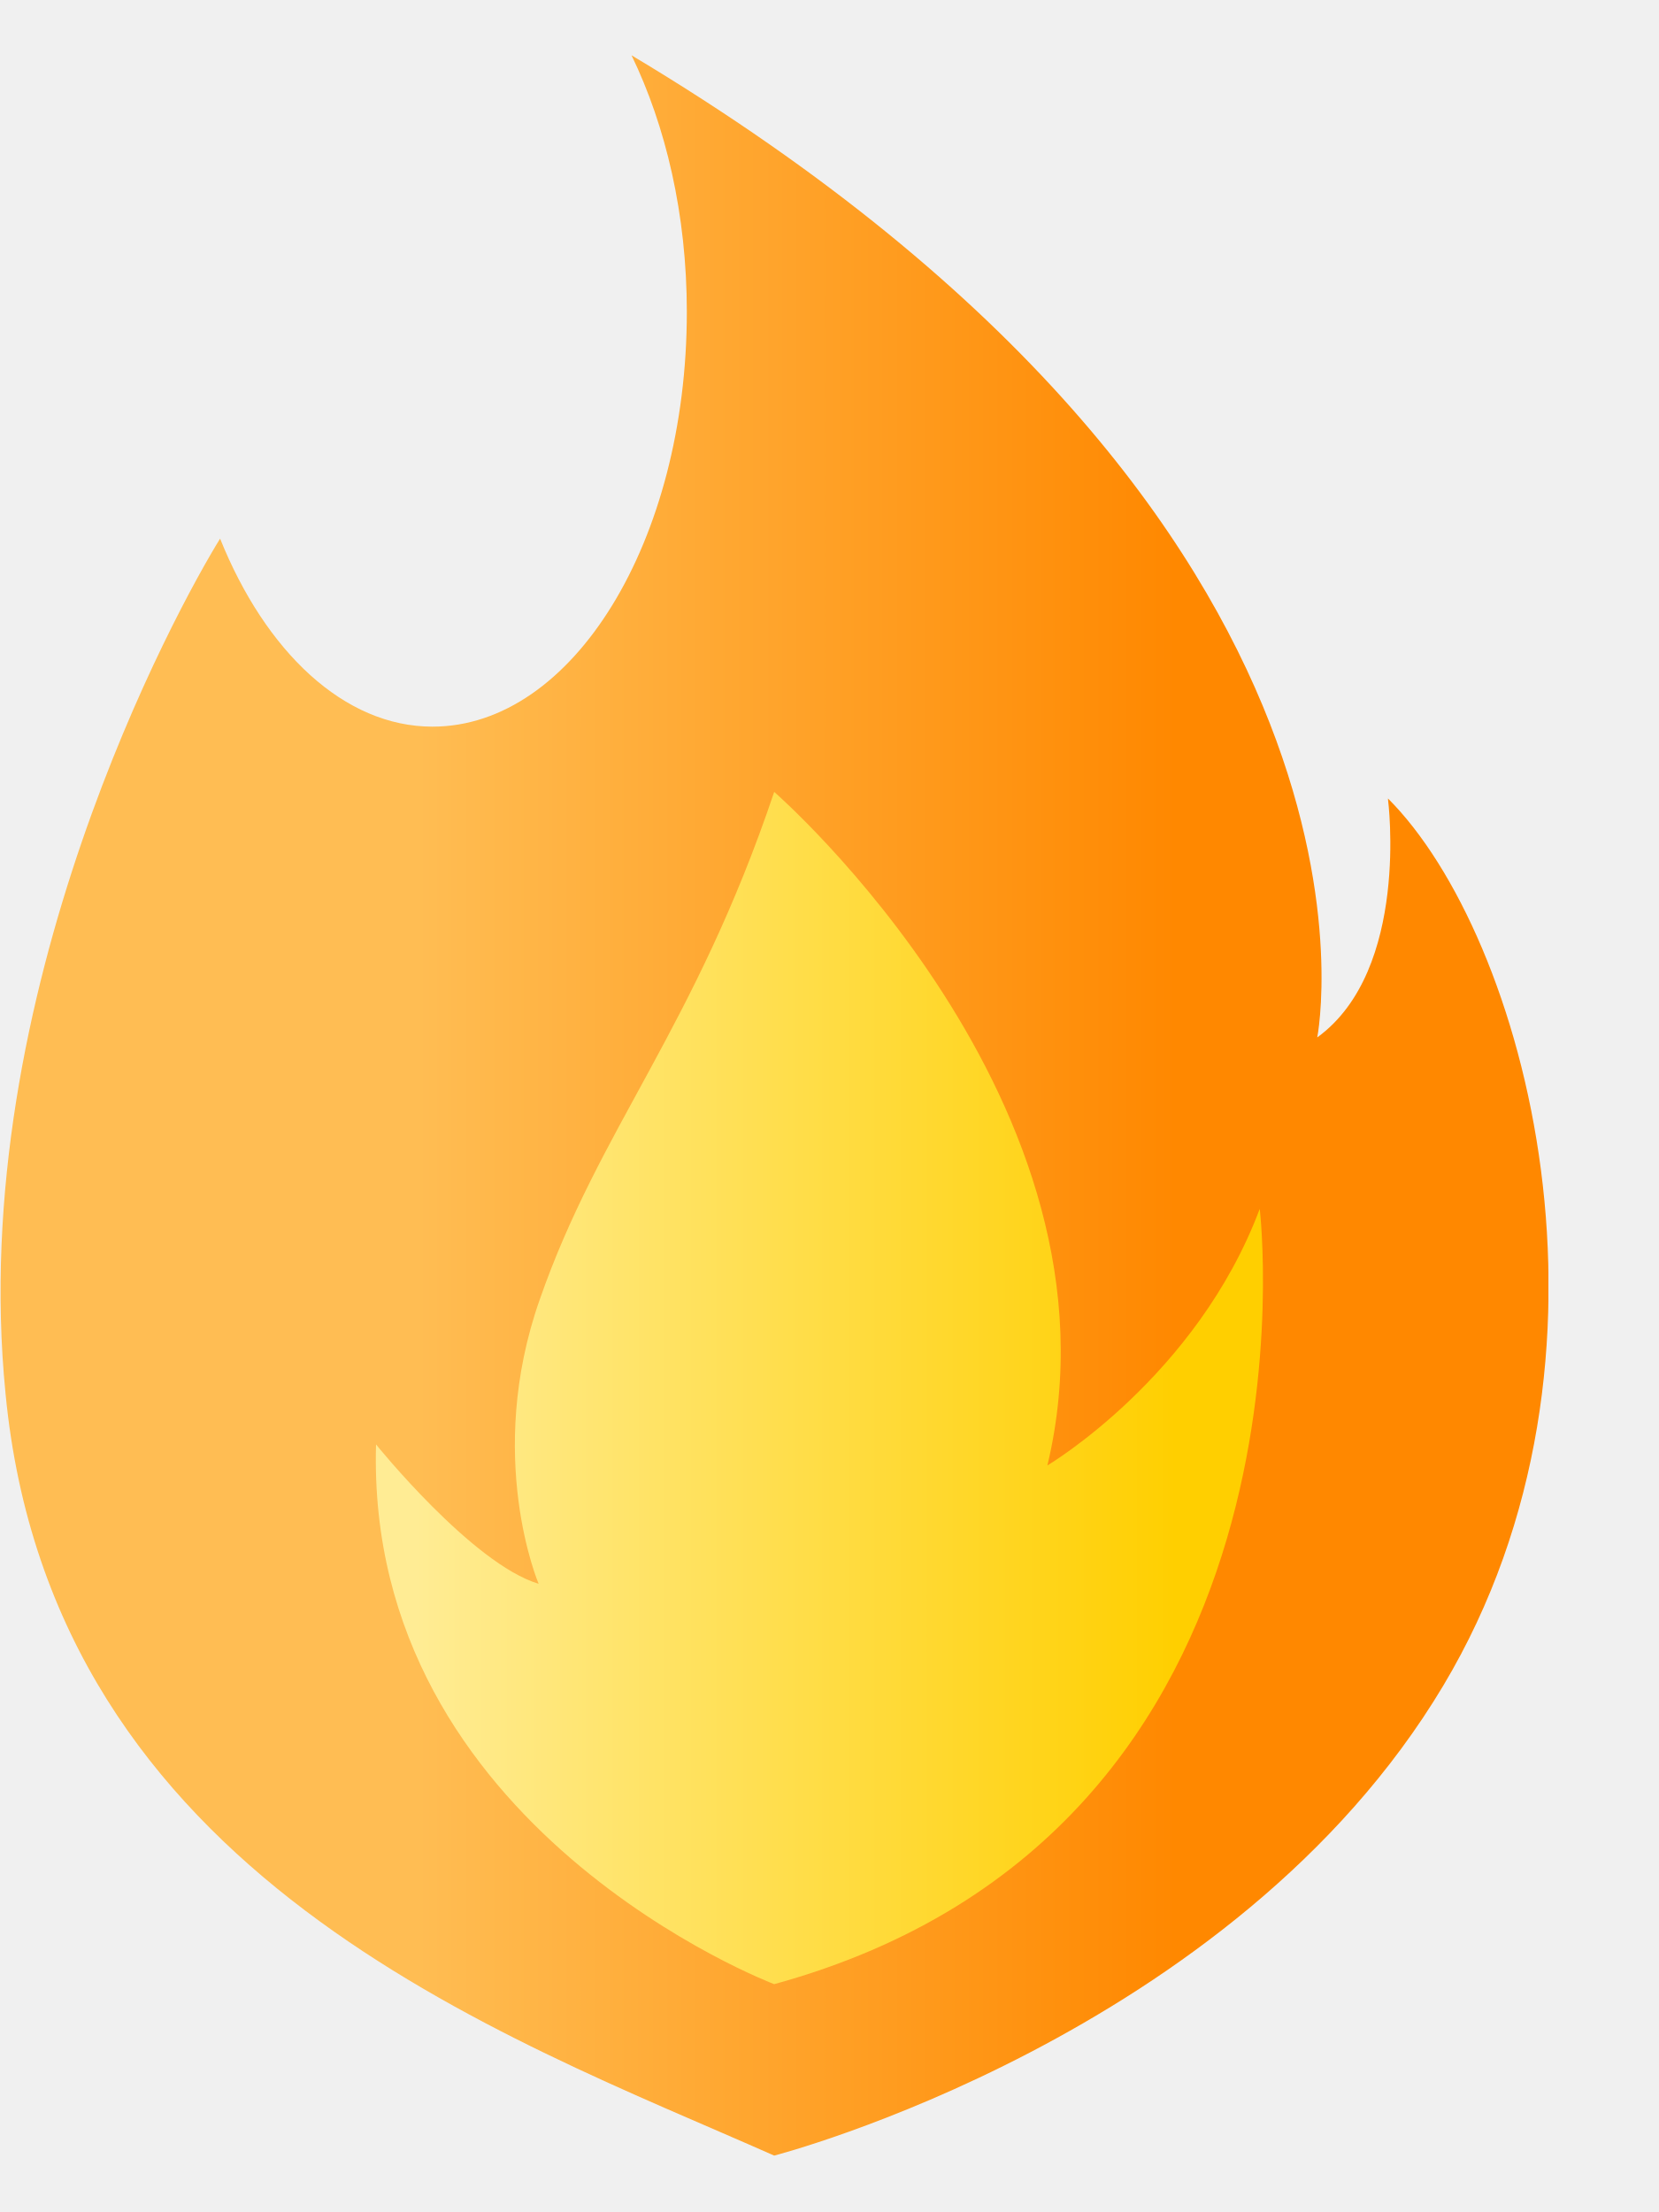
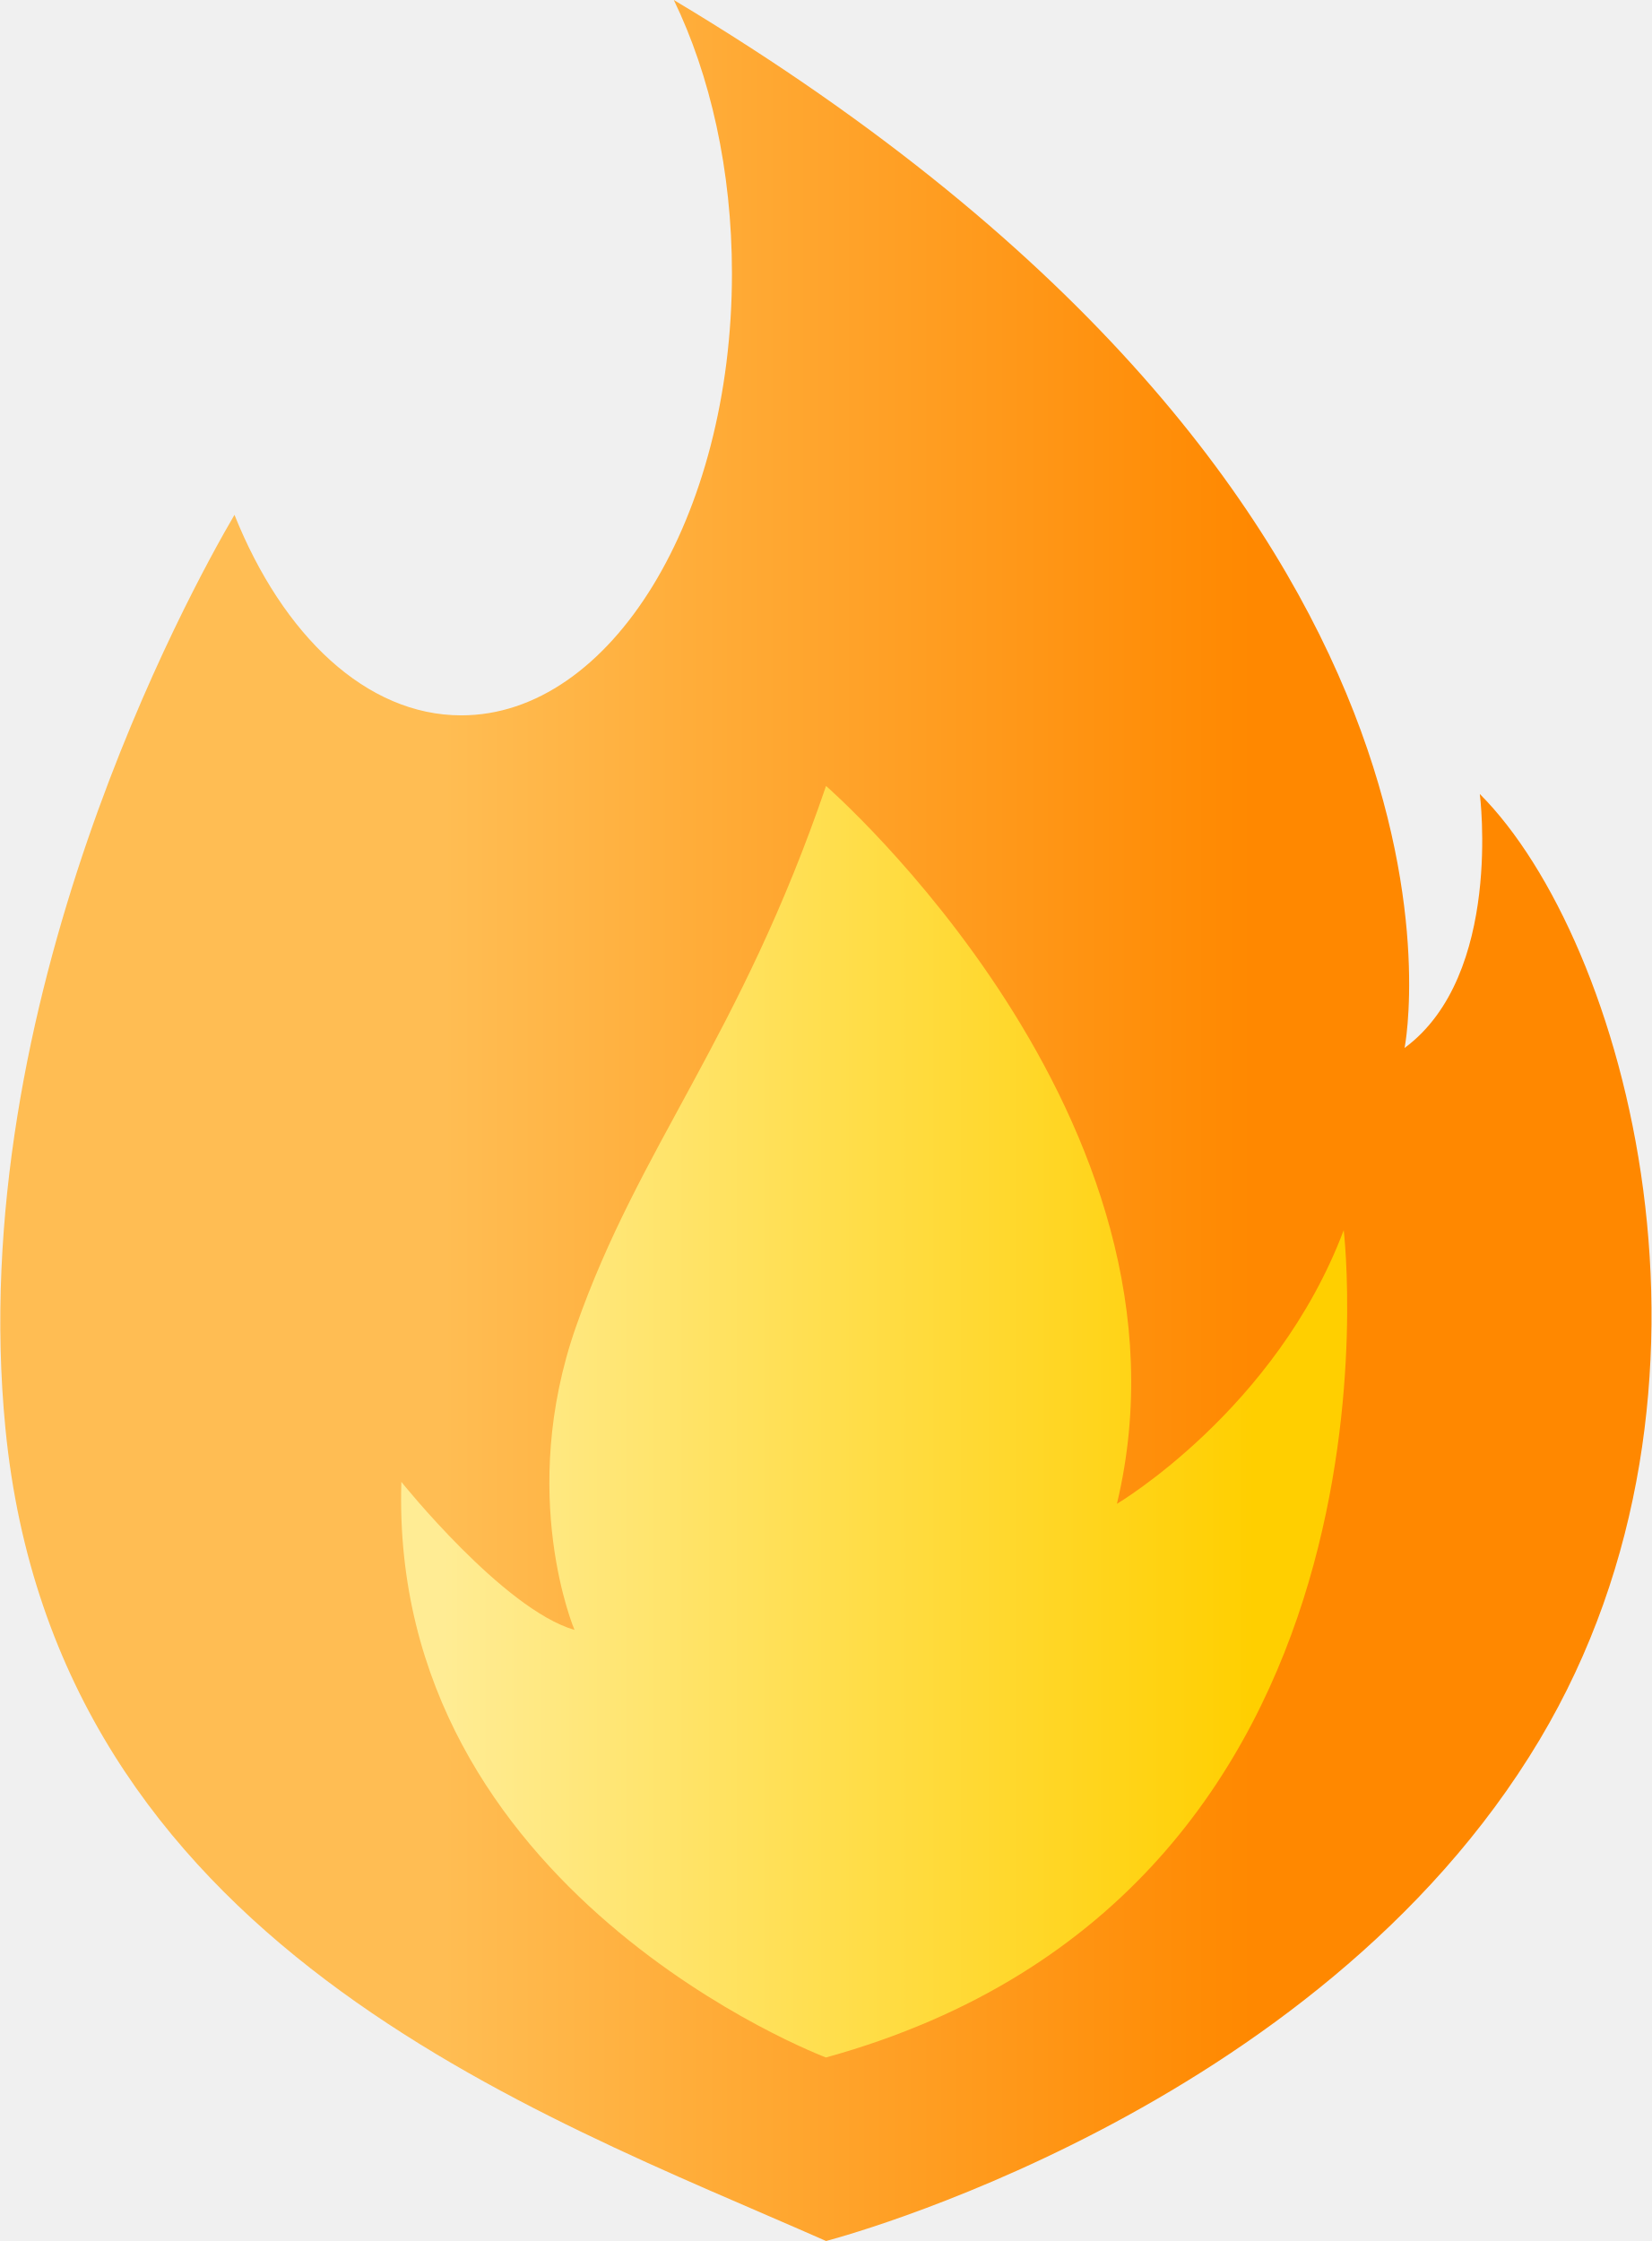
- <svg xmlns="http://www.w3.org/2000/svg" viewBox="0 0 15 20">
+ <svg xmlns="http://www.w3.org/2000/svg" viewBox="0 0 14 19">
  <g clip-path="url(#a)">
-     <path d="M12.55 7.23s.2 1.54-.64 2.15c0 0 .92-4.62-6.2-8.88.31.64.5 1.44.5 2.32 0 2.07-1.03 3.75-2.3 3.75-.8 0-1.51-.68-1.92-1.7C1.6 5.5-.31 8.98.05 12.6c.42 4.37 4.49 5.8 6.95 6.89 0 0 4.15-1.07 6.05-4.25 1.78-2.98.74-6.78-.5-8.02z" fill="url(#b)" />
-     <path d="M7 7.16s3.25 2.83 2.47 6.09c0 0 1.35-.8 1.92-2.32 0 0 .67 5.62-4.39 7.01 0 0-3.7-1.4-3.6-4.88 0 0 .87 1.08 1.47 1.26 0 0-.49-1.15.01-2.57C5.42 10.2 6.28 9.3 7 7.16z" fill="url(#c)" />
+     <path d="M12.547 6.733s.198 1.535-.638 2.152c0 0 .92-4.626-6.196-8.885.309.638.493 1.443.493 2.318 0 2.07-1.027 3.747-2.295 3.747-.805 0-1.513-.677-1.923-1.7-.38.649-2.296 4.128-1.942 7.746C.474 16.483 4.538 17.91 7.004 19c0 0 4.15-1.07 6.049-4.248 1.781-2.982.733-6.779-.506-8.02Z" fill="url(#b)" />
+     <path d="M7.003 6.663s3.248 2.823 2.467 6.087c0 0 1.348-.797 1.923-2.32 0 0 .671 5.616-4.39 7.014 0 0-3.706-1.395-3.6-4.88 0 0 .864 1.08 1.468 1.255 0 0-.488-1.145.013-2.572.537-1.532 1.39-2.445 2.12-4.584Z" fill="url(#c)" />
  </g>
  <defs>
-     <linearGradient id="b" x1="3.76" y1="10" x2="10.64" y2="10" gradientUnits="userSpaceOnUse">
+     <linearGradient id="b" x1="3.762" y1="9.5" x2="10.636" y2="9.5" gradientUnits="userSpaceOnUse">
      <stop stop-color="#FFBD53" />
      <stop offset="1" stop-color="#F80" />
    </linearGradient>
-     <linearGradient id="c" x1="3.76" y1="12.55" x2="10.63" y2="12.55" gradientUnits="userSpaceOnUse">
+     <linearGradient id="c" x1="3.761" y1="12.053" x2="10.635" y2="12.053" gradientUnits="userSpaceOnUse">
      <stop stop-color="#FFEC94" />
      <stop offset="1" stop-color="#FFCF00" />
    </linearGradient>
    <clipPath id="a">
-       <path fill="#fff" transform="translate(0 .5)" d="M0 0h14v19H0z" />
+       <path fill="#fff" transform="translate(.003)" d="M0 0h14v19H0z" />
    </clipPath>
  </defs>
</svg>
